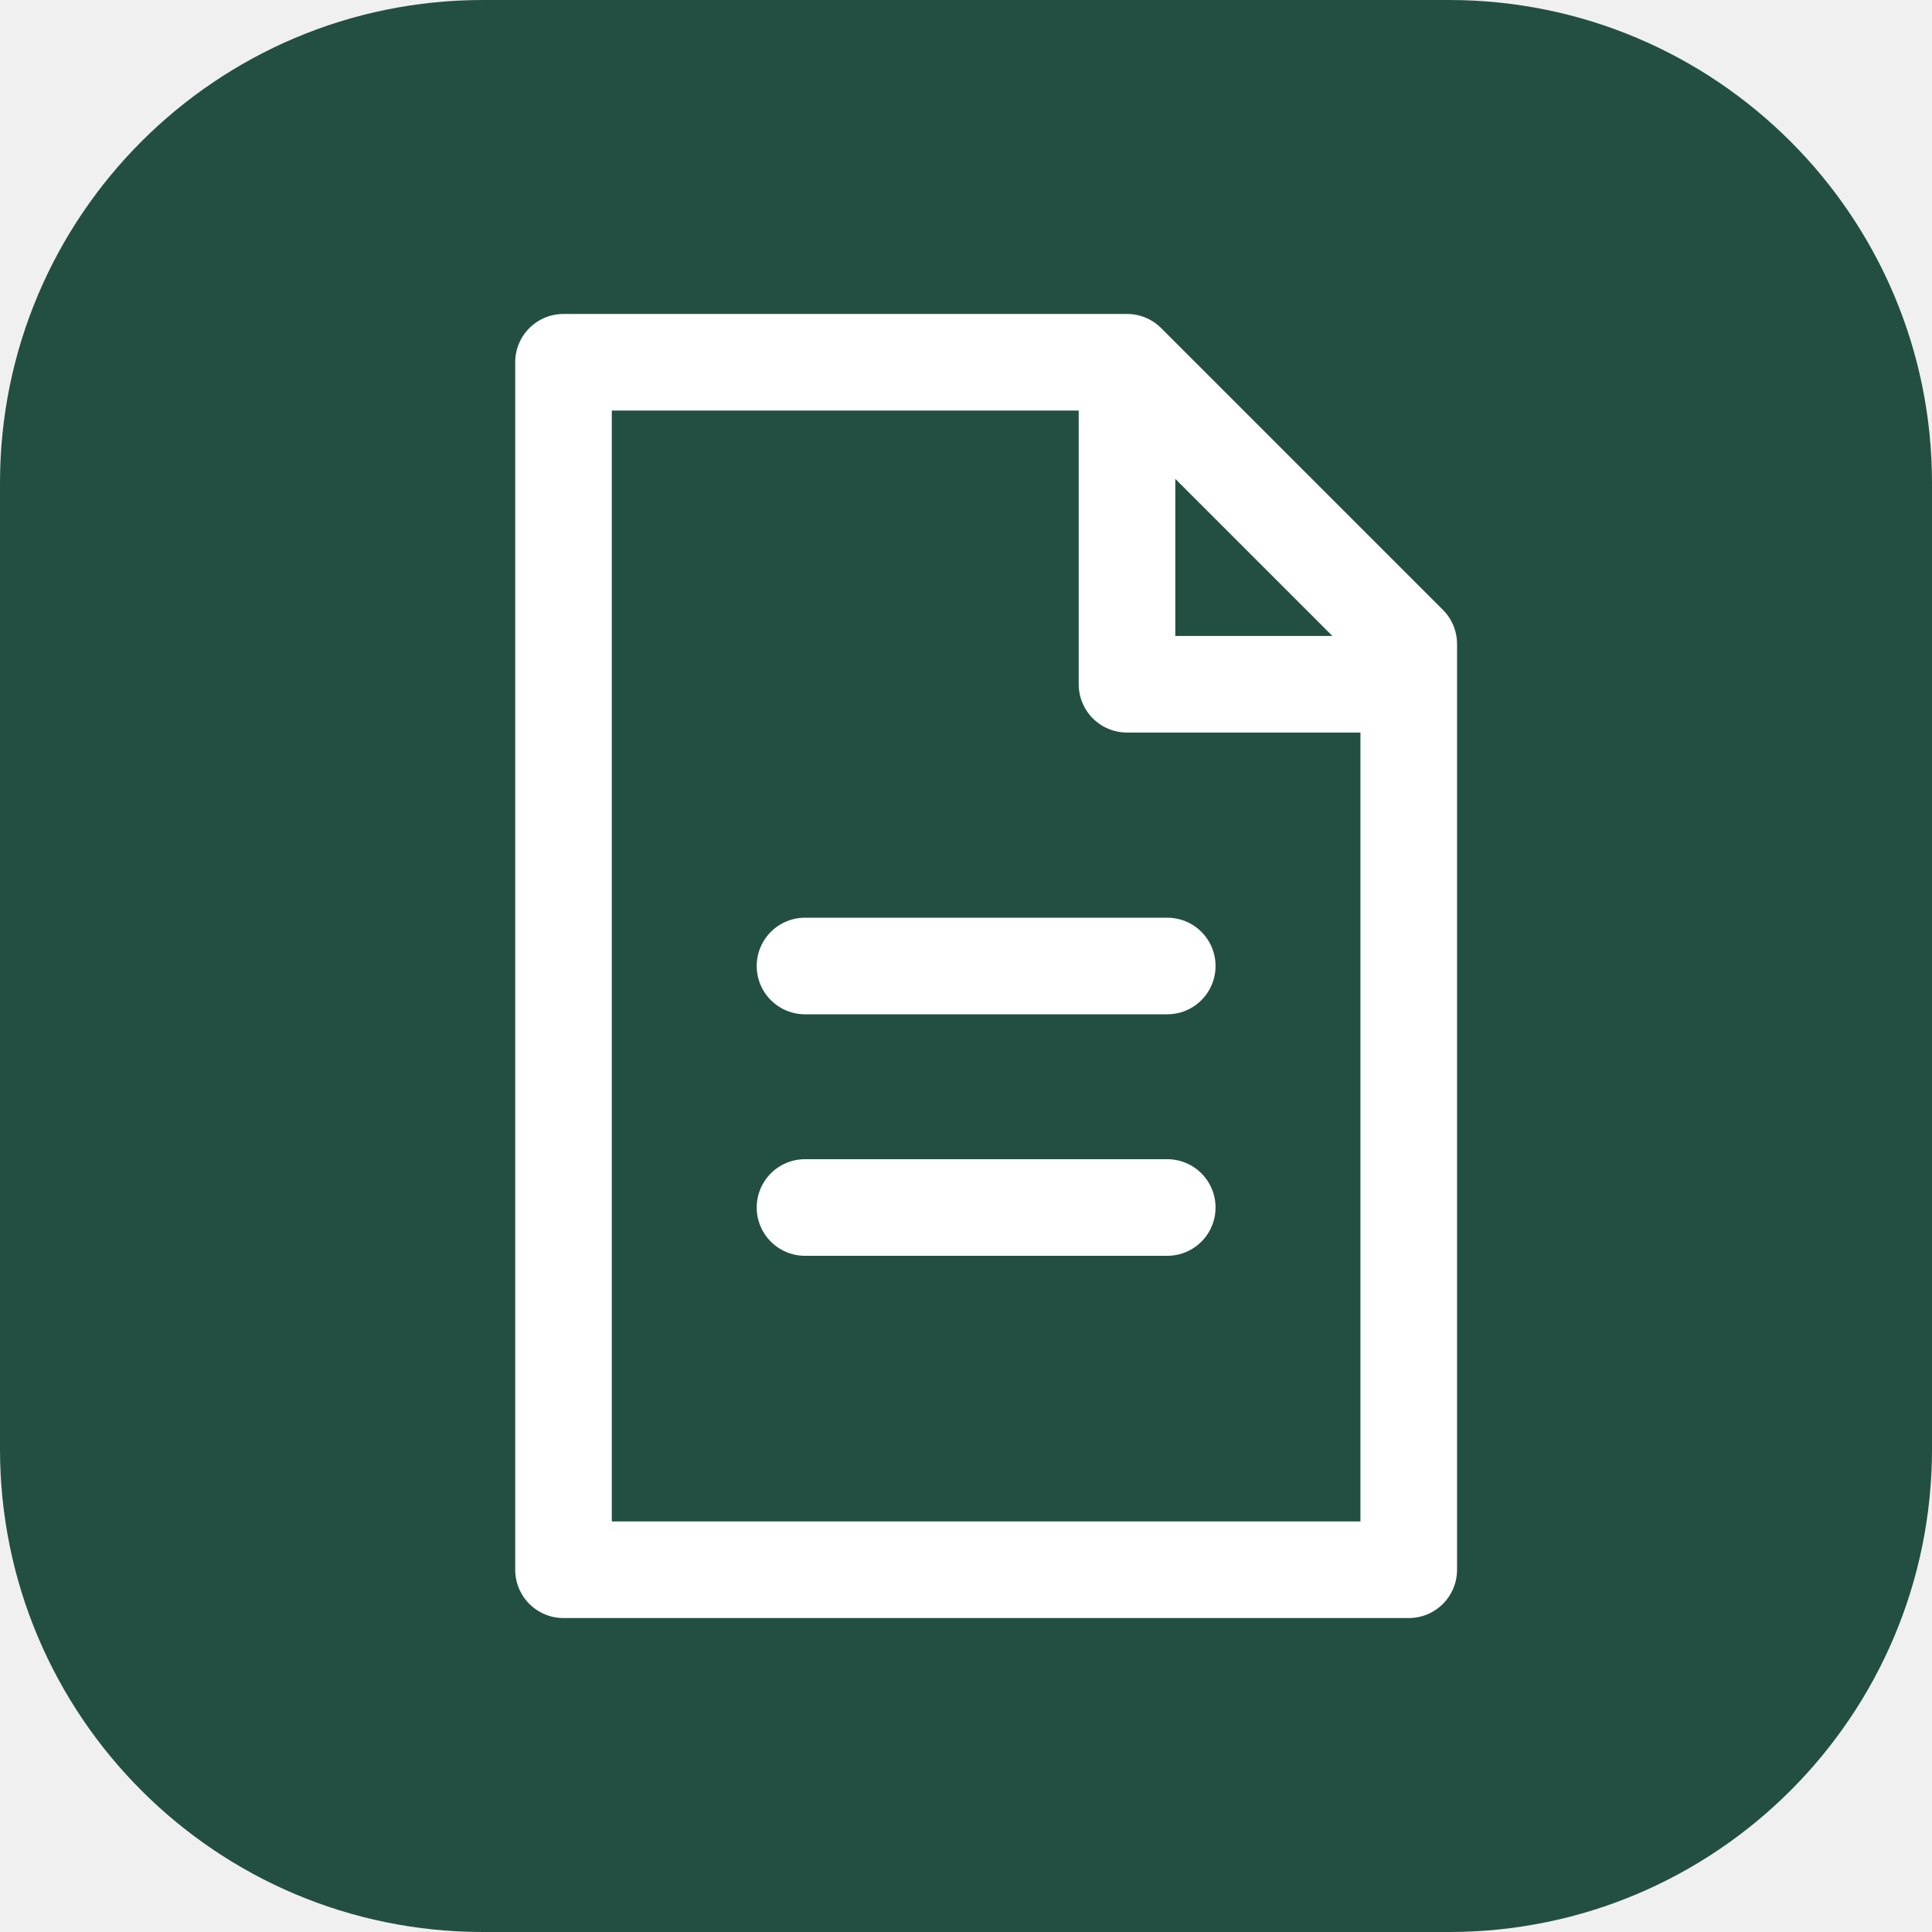
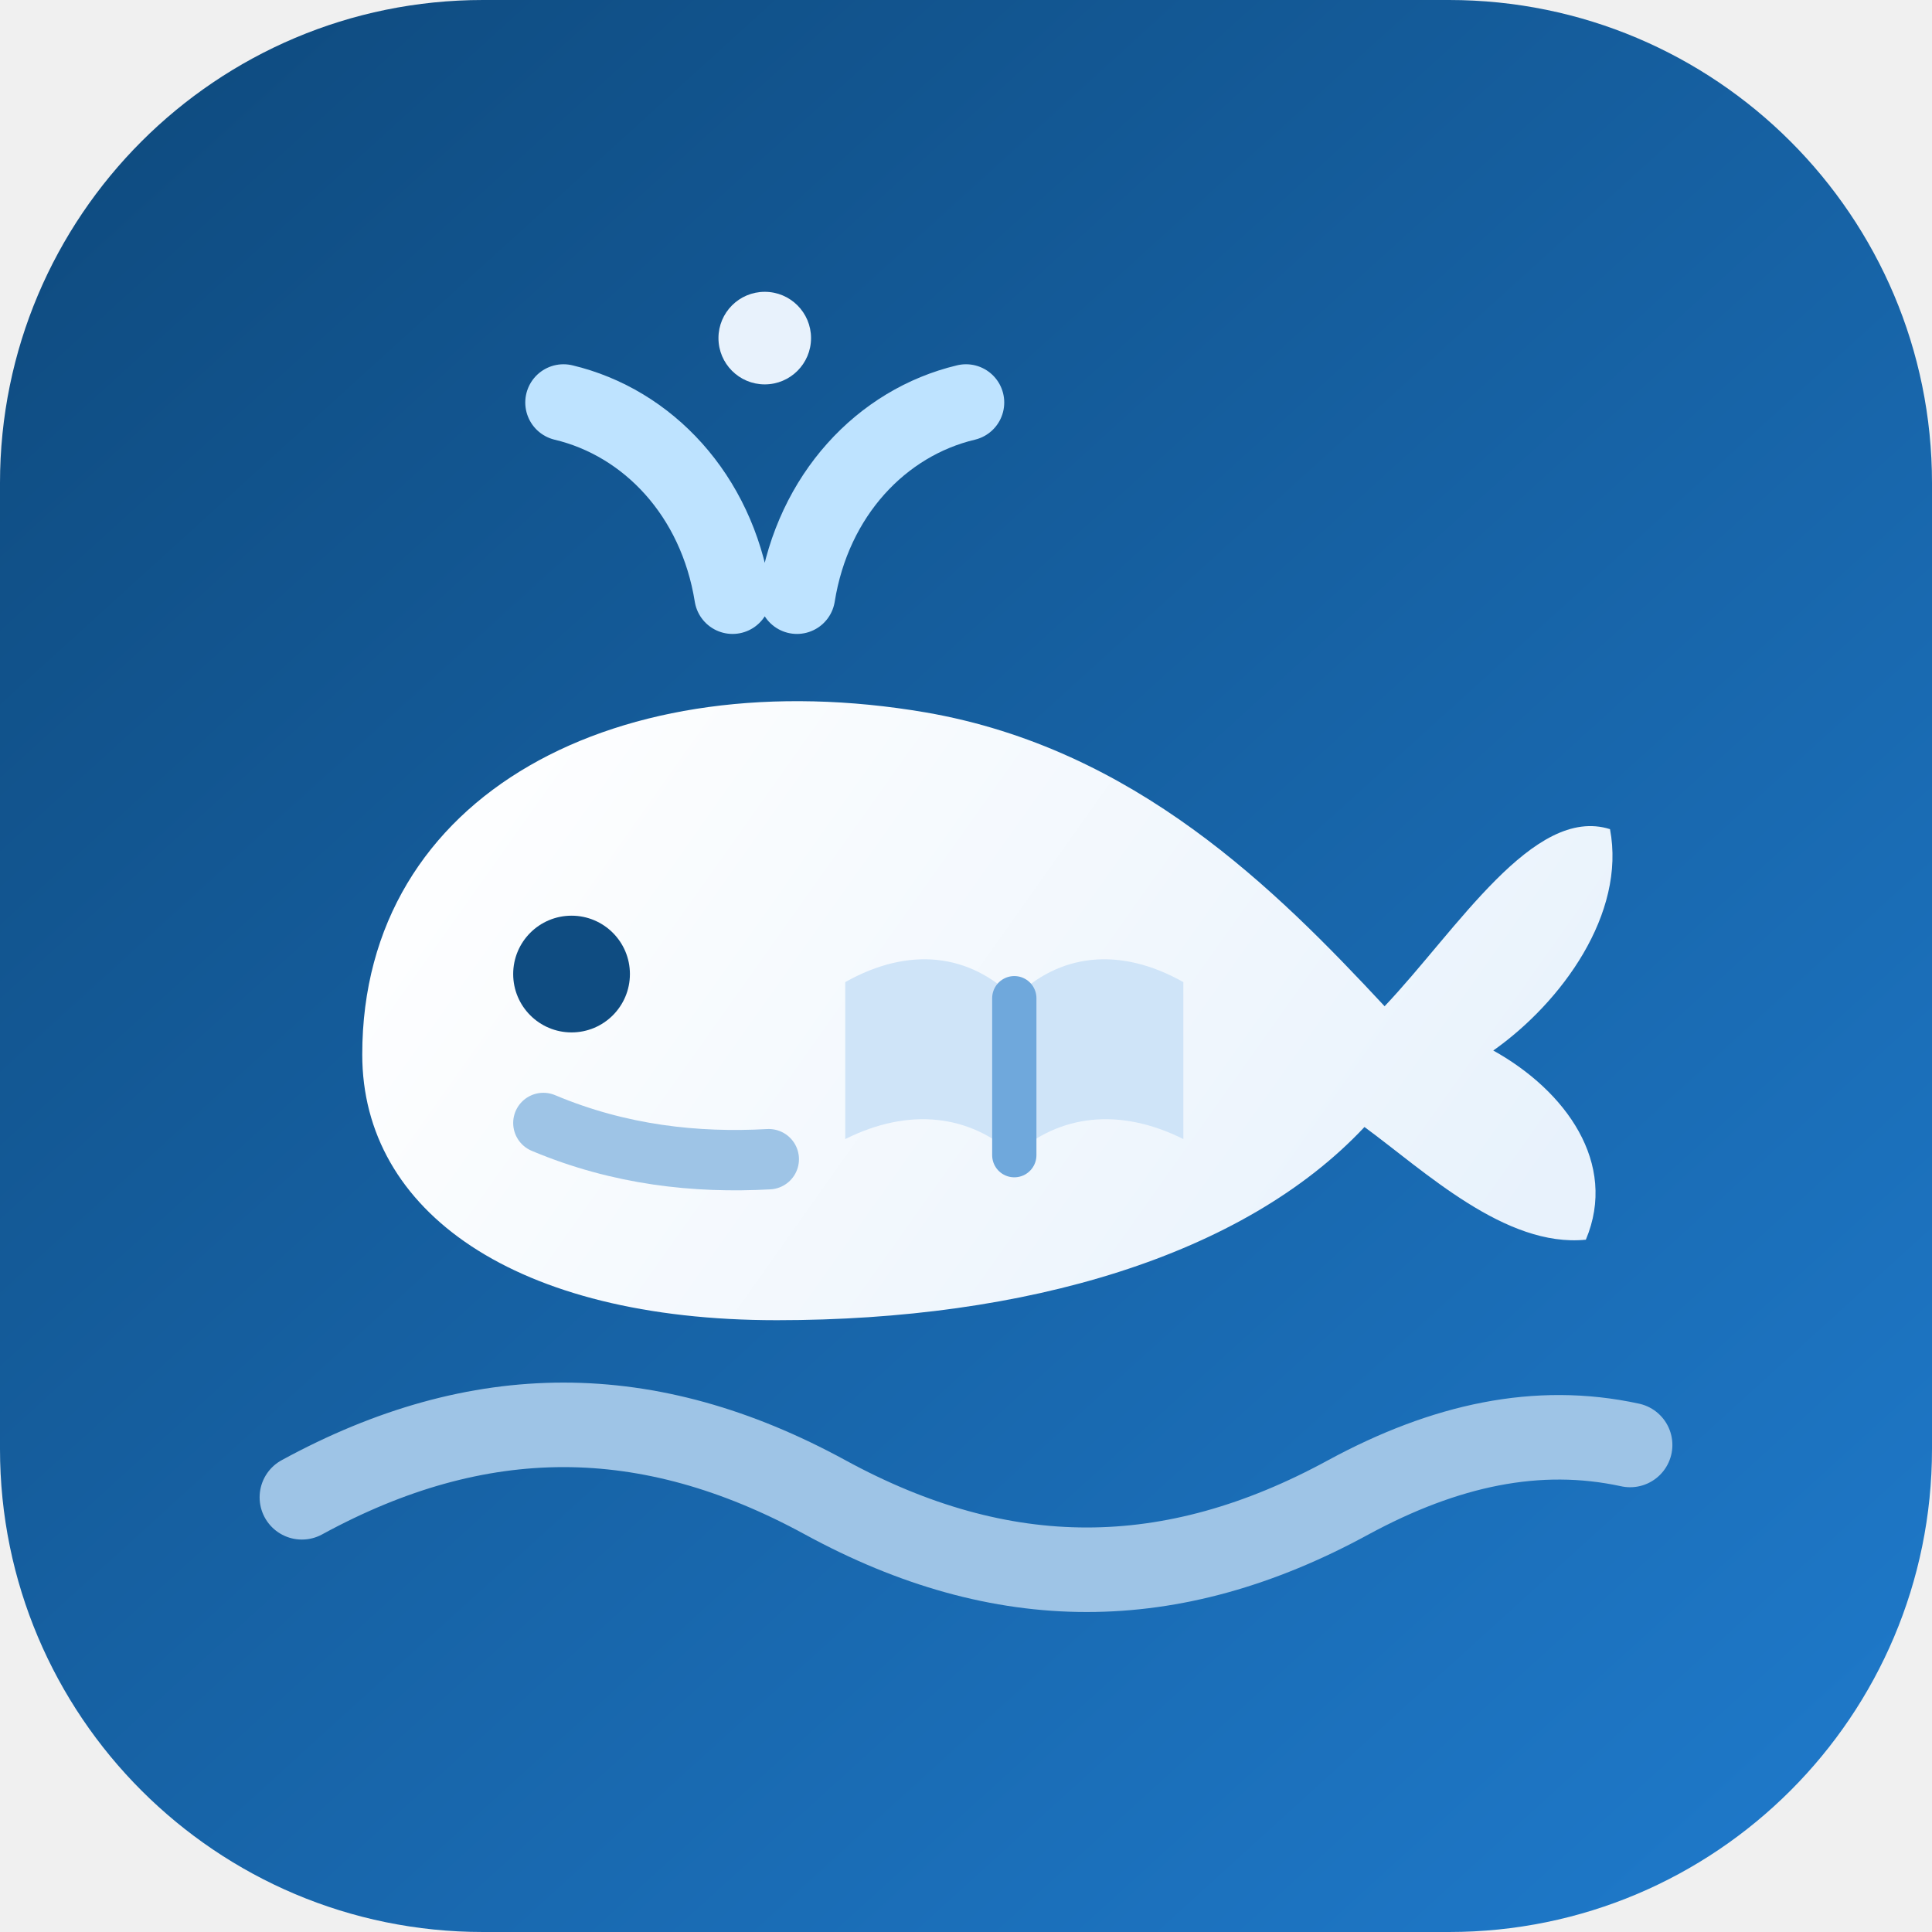
<svg xmlns="http://www.w3.org/2000/svg" viewBox="0 0 48 48">
-   <rect width="48" height="48" rx="12" fill="#234f43" />
-   <g fill="none" stroke="#fff" stroke-width="2.4" stroke-linecap="round" stroke-linejoin="round">
-     <path d="M14 9h14l7 7v23H14z M28 9v8h7 M20 24h9 M20 30h9" />
-   </g>
+   <defs>
+     <linearGradient id="whale-ocean-bg" x1="4" y1="2" x2="44" y2="46" gradientUnits="userSpaceOnUse">
+       <stop offset="0%" stop-color="#0F4C81" />
+       <stop offset="100%" stop-color="#1E78C8" />
+     </linearGradient>
+     <linearGradient id="whale-body-grad" x1="12" y1="16" x2="36" y2="33" gradientUnits="userSpaceOnUse">
+       <stop offset="0%" stop-color="#FFFFFF" />
+       <stop offset="100%" stop-color="#E8F2FC" />
+     </linearGradient>
+   </defs>
+   <rect width="48" height="48" rx="12" fill="url(#whale-ocean-bg)" />
+   <path d="M18.2 14.8c-.4-2.5-2.1-4.3-4.2-4.8M19.8 14.8c.4-2.5 2.1-4.3 4.2-4.8" fill="none" stroke="#BEE3FF" stroke-width="1.9" stroke-linecap="round" />
+   <circle cx="19" cy="8.4" r="1.15" fill="#E8F2FC" />
+   <path d="M9 26.2c0-6.5 6.4-9.8 14-8.5 5.2.9 8.7 4.4 11.4 7.3 1.8-1.9 3.7-5 5.6-4.4.4 2.1-1.2 4.3-2.9 5.5 1.8 1 3.1 2.8 2.3 4.7-2 .2-4-1.7-5.5-2.8-3 3.2-8.4 4.8-14.6 4.8C12.8 32.8 9 30.1 9 26.2Z" fill="url(#whale-body-grad)" />
+   <path d="M13.5 27.9c1.9.8 3.8 1 5.6.9" fill="none" stroke="#9EC4E6" stroke-width="1.5" stroke-linecap="round" />
+   <path d="M21 24.4c1.6-.9 3.1-.7 4.2.4 1.1-1.1 2.6-1.3 4.2-.4v3.9c-1.6-.8-3.1-.6-4.2.4-1.1-1-2.6-1.2-4.2-.4Z" fill="#CFE4F8" />
+   <path d="M25.2 24.8v3.9" fill="none" stroke="#6FA8DC" stroke-width="1.1" stroke-linecap="round" />
+   <circle cx="14.2" cy="24.2" r="1.45" fill="#0F4C81" />
+   <path d="M7.5 37.2c4.4-2.4 8.6-2.4 13 0s8.6 2.4 13 0c2.4-1.3 4.7-1.8 7-1.3" fill="none" stroke="#9EC4E6" stroke-width="2.1" stroke-linecap="round" />
</svg>
